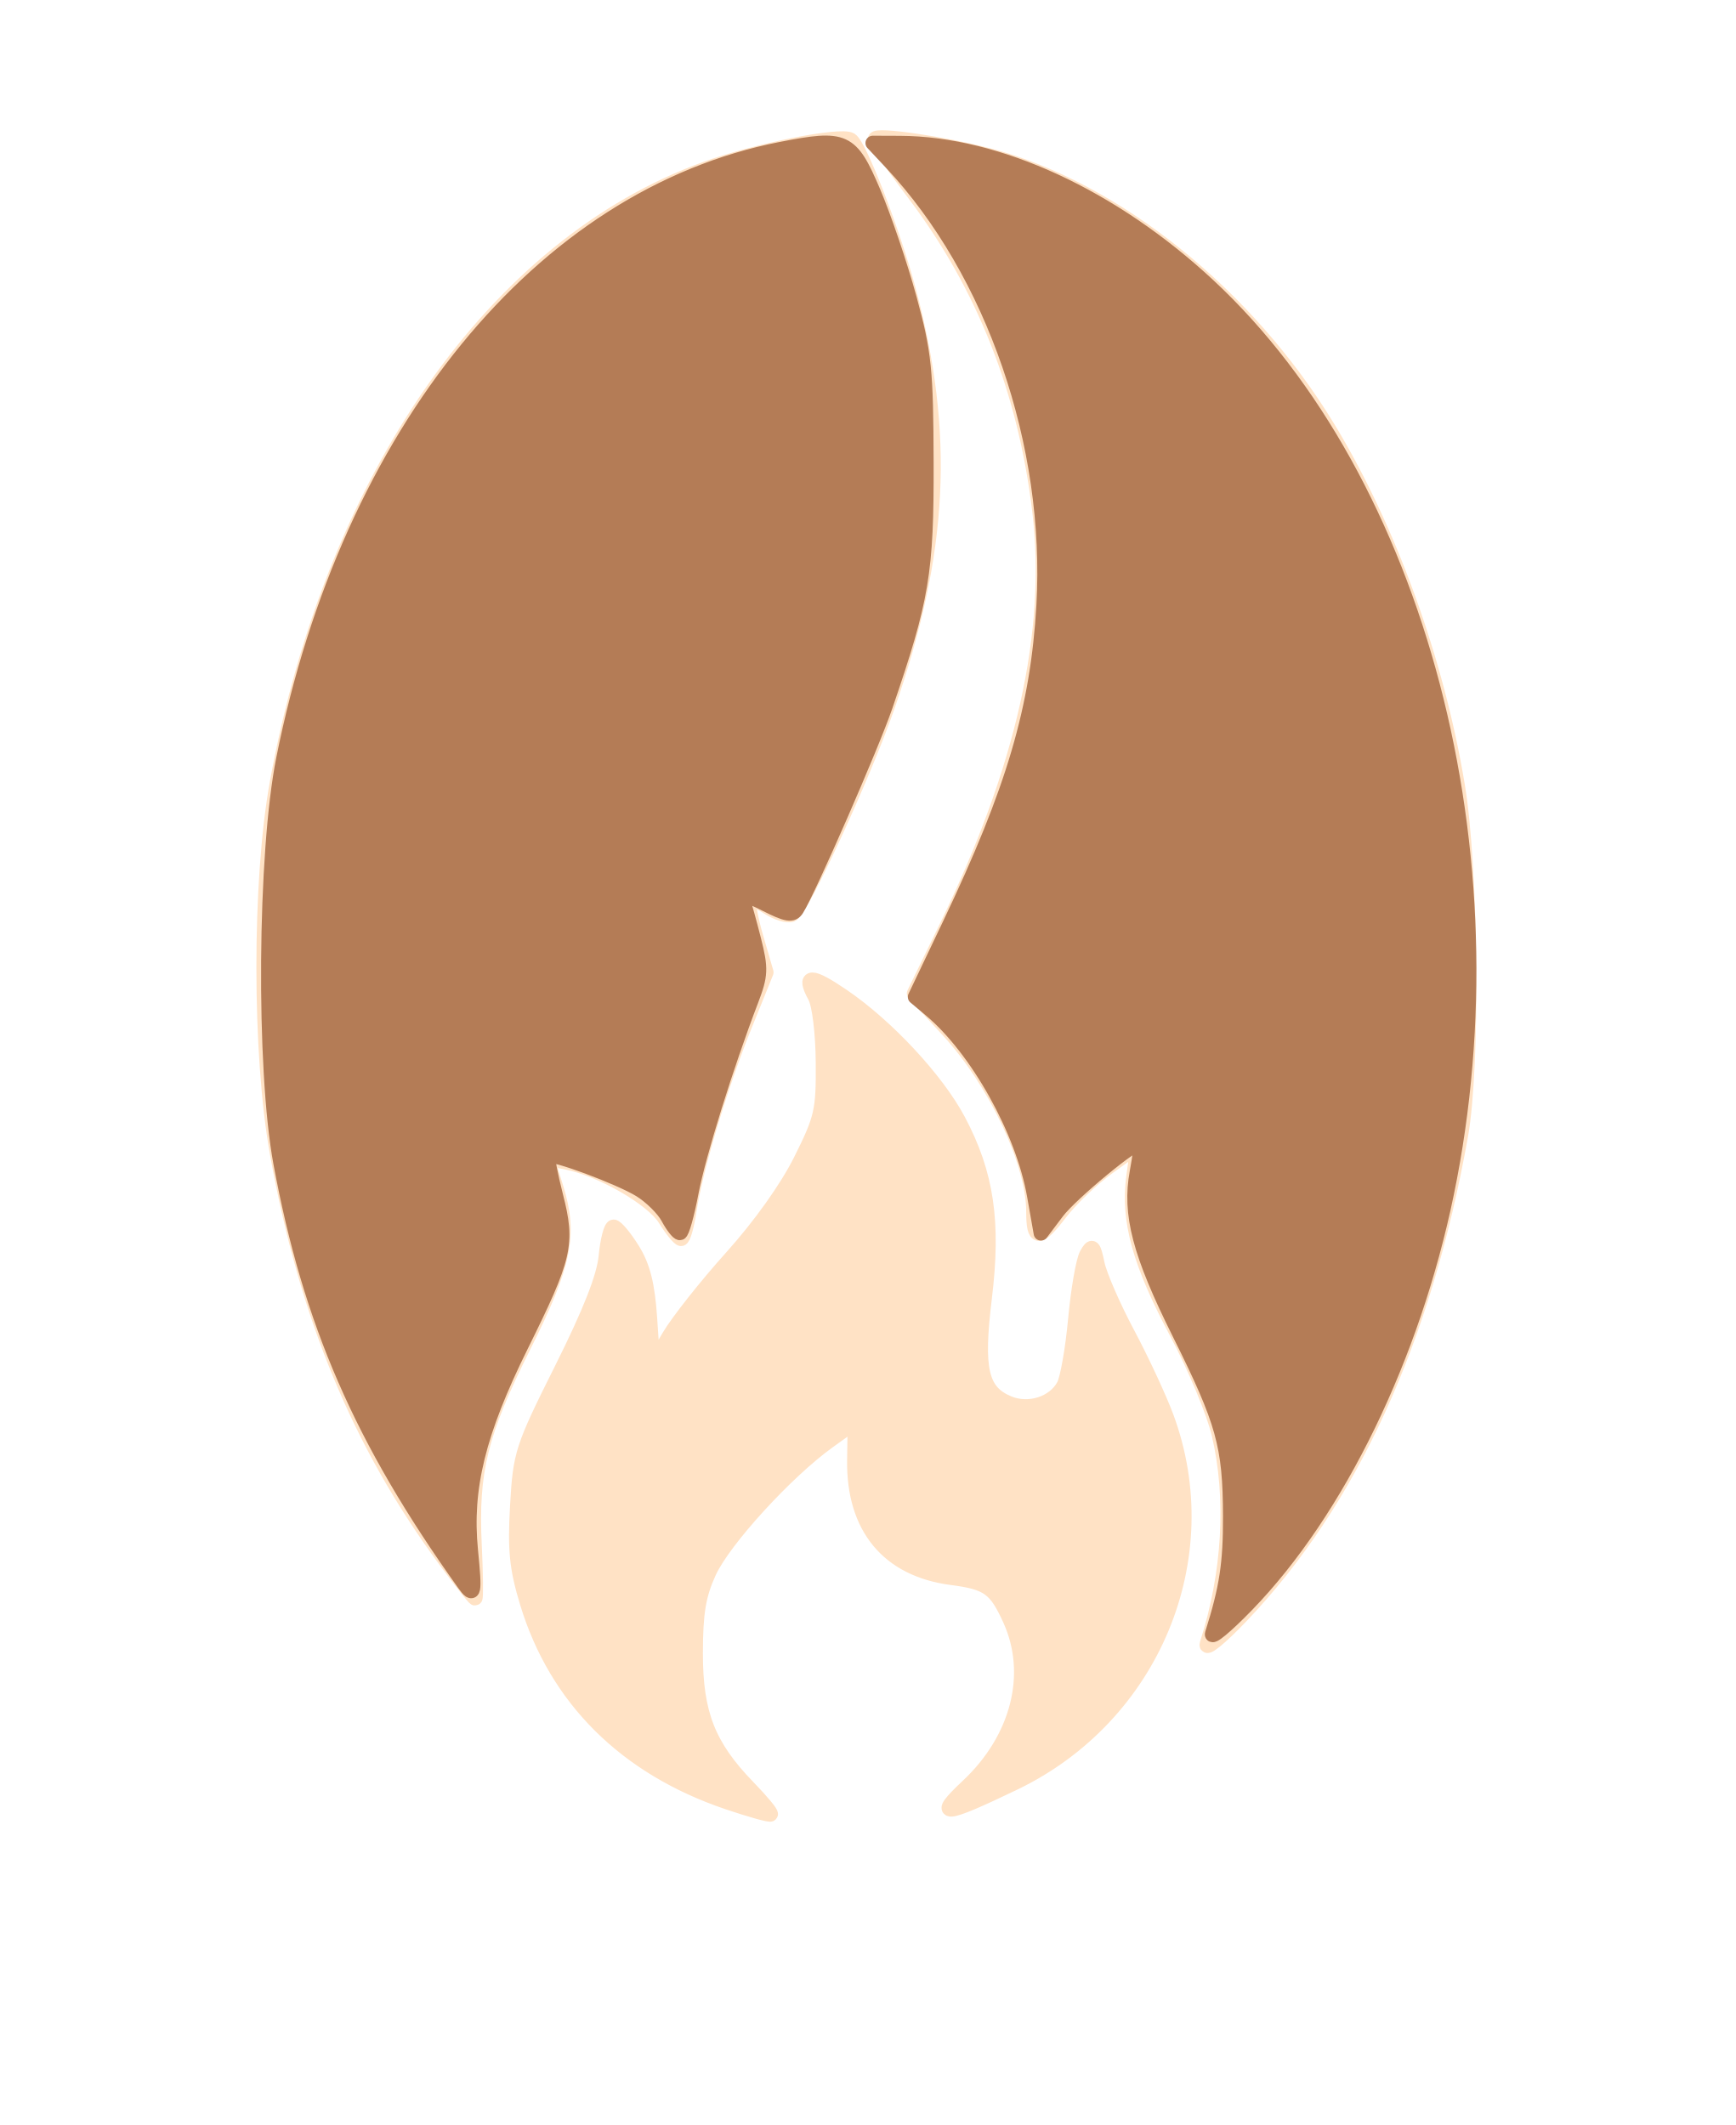
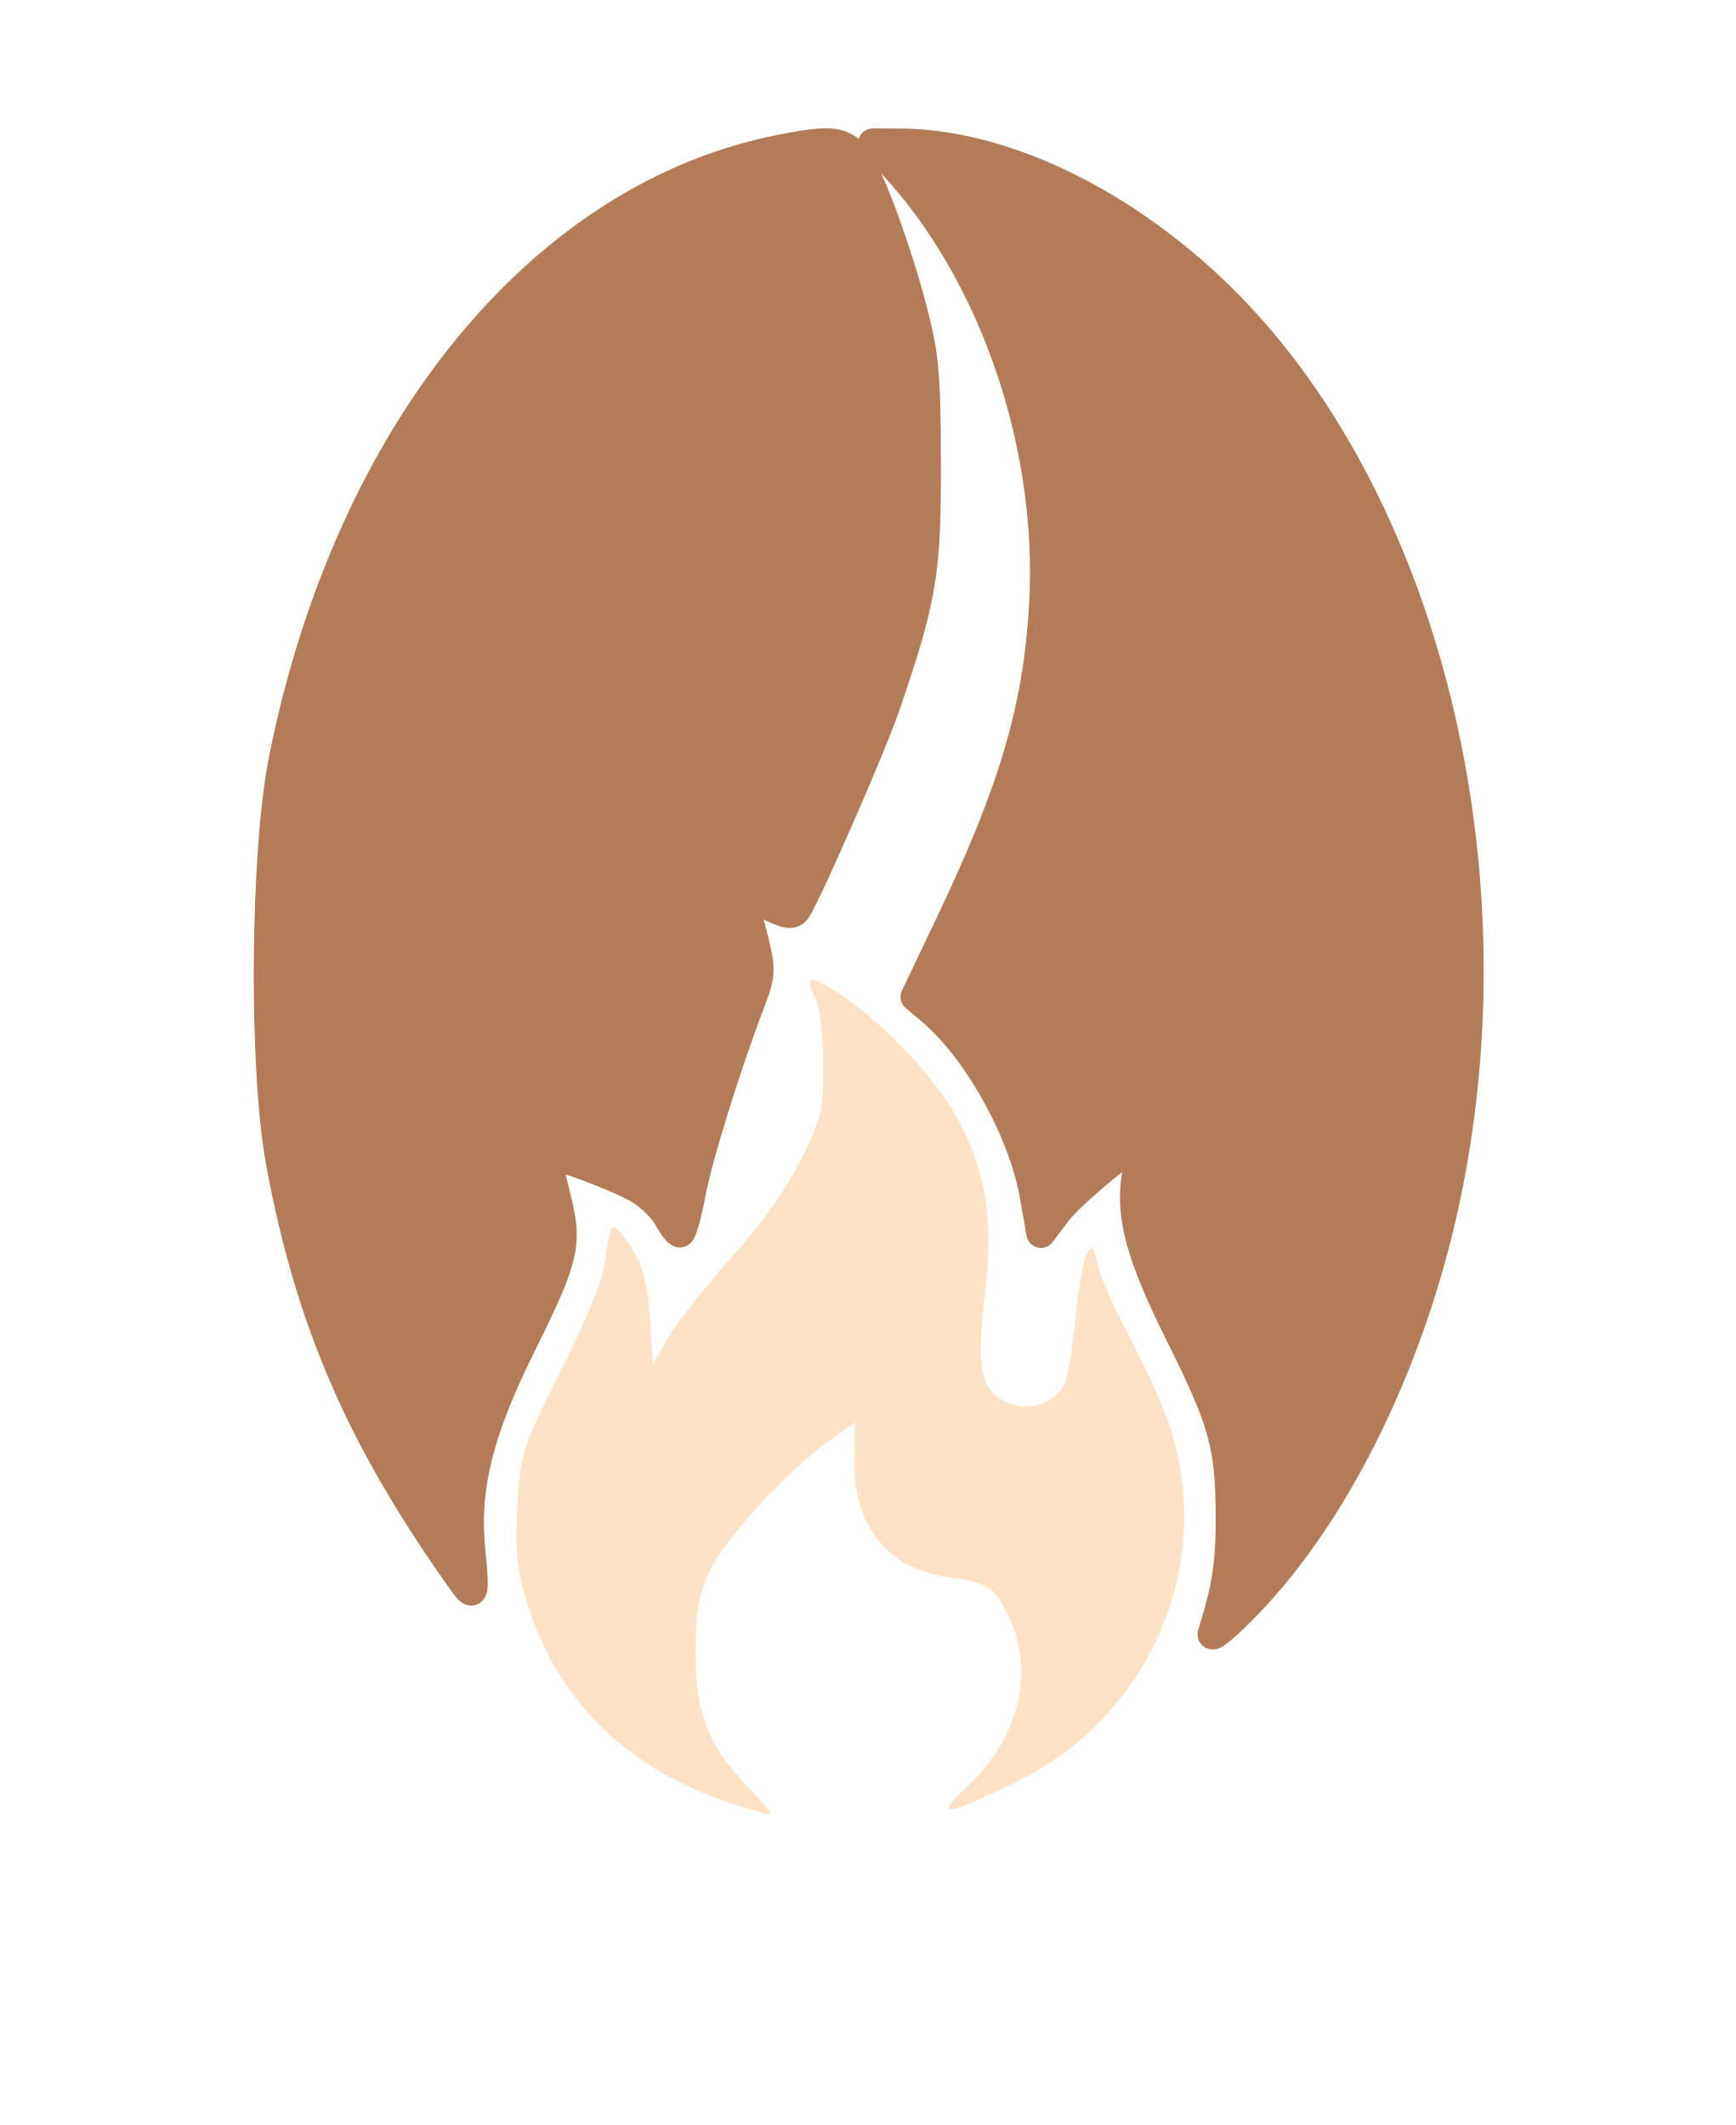
<svg xmlns="http://www.w3.org/2000/svg" version="1.1" id="svg1" width="285" height="349" viewBox="0 0 285 349">
  <defs id="defs1" />
  <g id="g1">
    <g id="g2" transform="translate(2.708927,-18.511)">
-       <path fill="#ffe2c5" stroke="#ffe2c5" stroke-width="2.4" stroke-linejoin="round" paint-order="stroke fill" d="m 116.765,314.498 c -16.753,-5.679 -28.124,-16.992 -32.908,-32.743 -1.727,-5.687 -2.027,-8.645 -1.612,-15.921 0.491,-8.607 0.759,-9.437 7.292,-22.519 4.684,-9.38 6.927,-15.089 7.25,-18.45 C 97.044,222.19 97.611,220 98.046,220 c 0.435,0 1.84,1.688 3.123,3.75 1.707,2.745 2.466,5.76 2.832,11.25 l 0.5,7.5 2.646,-4.5 c 1.455,-2.475 6.083,-8.325 10.285,-13 4.693,-5.222 9.071,-11.372 11.354,-15.949 3.443,-6.902 3.711,-8.076 3.655,-16 -0.035,-4.909 -0.601,-9.546 -1.331,-10.887 -1.973,-3.627 -0.674,-3.647 4.571,-0.07 7.277,4.962 15.444,13.751 18.988,20.433 4.659,8.787 5.82,16.673 4.294,29.174 -1.432,11.731 -0.599,15.378 3.94,17.258 3.343,1.385 7.483,0.058 9.07,-2.906 0.601,-1.123 1.459,-6.011 1.907,-10.862 0.448,-4.851 1.281,-9.654 1.851,-10.673 0.913,-1.631 1.123,-1.442 1.748,1.564 0.391,1.88 2.626,7.018 4.968,11.418 2.341,4.4 5.209,10.565 6.373,13.699 8.588,23.133 -2.23,49.183 -24.973,60.135 -11.684,5.627 -13.203,5.731 -7.65,0.528 8.303,-7.78 11.004,-18.429 6.941,-27.362 -2.362,-5.192 -3.618,-6.091 -9.603,-6.872 -10.406,-1.359 -16.105,-8.268 -15.942,-19.326 l 0.091,-6.198 -4.34,3.117 c -6.926,4.974 -17.198,16.216 -19.607,21.458 -1.732,3.769 -2.218,6.678 -2.226,13.322 -0.011,9.943 2.077,15.273 8.633,22.028 2.211,2.278 3.871,4.28 3.688,4.448 -0.182,0.168 -3.362,-0.722 -7.066,-1.977 z M 195.491,288.5 c 3.726,-11.569 4.43,-23.97 1.955,-34.468 -0.838,-3.557 -3.926,-10.982 -6.862,-16.5 -6.182,-11.62 -8.106,-18.544 -7.151,-25.741 l 0.67,-5.053 -4.802,3.449 c -2.641,1.897 -6.217,5.303 -7.946,7.57 -3.466,4.543 -4.356,4.489 -4.356,-0.265 0,-8.078 -6.213,-21.277 -14.003,-29.746 l -5.595,-6.083 5.328,-10.956 C 165.344,144.768 170.365,122.305 167.991,102.428 165.636,82.699 158.859,65.523 147.475,50.429 143.914,45.707 141,41.622 141,41.35 c 0,-0.887 11.33,0.763 18.784,2.735 20.703,5.477 42.311,22.846 55.565,44.666 10.002,16.466 17.872,38.193 21.28,58.749 2.266,13.667 2.565,46.114 0.531,57.5 -6.021,33.698 -18.094,60.109 -36.114,79 -3.41,3.575 -5.91,5.6 -5.556,4.5 z M 70.394,274.75 C 56.245,255.531 47.658,234.745 42.819,208 39.857,191.625 39.848,163.187 42.802,147 51.953,96.841 78.572,58.741 113.213,46.221 c 8.205,-2.966 22.133,-5.743 23.759,-4.738 1.484,0.917 6.951,15.086 9.508,24.64 6.353,23.739 5.385,42.985 -3.438,68.377 -3.962,11.403 -14.182,33.616 -15.741,34.215 -0.724,0.278 -2.477,-0.255 -3.896,-1.185 -1.418,-0.929 -2.807,-1.462 -3.085,-1.184 -0.278,0.278 0.237,3.06 1.144,6.182 l 1.65,5.676 -3.495,8.648 c -4.011,9.923 -8.113,23.585 -9.141,30.442 -0.388,2.588 -0.992,4.689 -1.342,4.668 -0.35,-0.021 -1.536,-1.484 -2.636,-3.25 -2.096,-3.366 -10.492,-8.196 -16.186,-9.312 l -3.186,-0.624 1.503,4.862 c 2.376,7.688 1.383,12.495 -5.377,26.029 -7.079,14.173 -8.636,20.457 -8.058,32.534 0.231,4.839 0.281,8.799 0.111,8.799 -0.171,0 -2.381,-2.812 -4.911,-6.25 z" id="path3" />
-       <path fill="#b47c56" stroke="#b47c56" stroke-width="2.4" stroke-linejoin="round" paint-order="stroke fill" d="m 196.357,286.813 c 2.374,-7.519 2.981,-11.486 2.957,-19.313 -0.035,-11.589 -1.109,-15.444 -8.359,-30 -6.537,-13.127 -8.237,-19.599 -6.961,-26.5 0.458,-2.475 0.724,-4.61 0.592,-4.744 -0.635,-0.644 -11.401,8.221 -13.724,11.302 l -2.638,3.499 -1.089,-6.18 c -1.88,-10.672 -9.35,-24.048 -17.037,-30.507 l -2.535,-2.13 5.656,-11.87 C 163.74,148.289 167.703,134.843 168.674,117.925 170.189,91.54 160.408,63.133 143.653,45.25 l -3.045,-3.25 4.446,0.017 c 16.085,0.063 34.973,8.787 50.683,23.409 34.533,32.143 50.599,93.39 39.105,149.073 -5.525,26.765 -17.851,52.163 -32.8,67.585 -3.42,3.528 -5.978,5.655 -5.685,4.727 z M 73.495,278.609 C 56.681,255.096 48.235,235.719 43.373,209.5 40.496,193.986 40.748,158.571 43.846,143.112 54.597,89.461 86.236,50.688 125.533,43.005 136.069,40.945 137.007,41.378 140.688,50 c 1.761,4.125 4.43,12 5.932,17.5 2.46,9.011 2.735,11.681 2.779,27 0.051,18.038 -0.665,22.298 -6.727,40 -2.207,6.446 -12.591,30.233 -14.554,33.34 -0.684,1.083 -1.666,0.921 -5.125,-0.843 -2.875,-1.467 -4.114,-1.742 -3.778,-0.84 0.275,0.739 1.109,3.744 1.854,6.679 1.211,4.774 1.165,5.828 -0.435,10 -4.045,10.551 -8.661,25.357 -9.837,31.556 -0.689,3.634 -1.525,6.607 -1.856,6.607 -0.332,0 -1.213,-1.14 -1.959,-2.534 -0.746,-1.394 -2.801,-3.427 -4.568,-4.519 -3.37,-2.083 -14.488,-6.206 -15.095,-5.598 -0.194,0.194 0.361,3.141 1.234,6.548 2.031,7.929 1.561,9.967 -5.68,24.604 -7.047,14.244 -9.299,23.392 -8.288,33.654 0.702,7.121 0.571,7.776 -1.089,5.455 z" id="path2" />
+       <path fill="#ffe2c5" d="m 116.765,314.498 c -16.753,-5.679 -28.124,-16.992 -32.908,-32.743 -1.727,-5.687 -2.027,-8.645 -1.612,-15.921 0.491,-8.607 0.759,-9.437 7.292,-22.519 4.684,-9.38 6.927,-15.089 7.25,-18.45 C 97.044,222.19 97.611,220 98.046,220 c 0.435,0 1.84,1.688 3.123,3.75 1.707,2.745 2.466,5.76 2.832,11.25 l 0.5,7.5 2.646,-4.5 c 1.455,-2.475 6.083,-8.325 10.285,-13 4.693,-5.222 9.071,-11.372 11.354,-15.949 3.443,-6.902 3.711,-8.076 3.655,-16 -0.035,-4.909 -0.601,-9.546 -1.331,-10.887 -1.973,-3.627 -0.674,-3.647 4.571,-0.07 7.277,4.962 15.444,13.751 18.988,20.433 4.659,8.787 5.82,16.673 4.294,29.174 -1.432,11.731 -0.599,15.378 3.94,17.258 3.343,1.385 7.483,0.058 9.07,-2.906 0.601,-1.123 1.459,-6.011 1.907,-10.862 0.448,-4.851 1.281,-9.654 1.851,-10.673 0.913,-1.631 1.123,-1.442 1.748,1.564 0.391,1.88 2.626,7.018 4.968,11.418 2.341,4.4 5.209,10.565 6.373,13.699 8.588,23.133 -2.23,49.183 -24.973,60.135 -11.684,5.627 -13.203,5.731 -7.65,0.528 8.303,-7.78 11.004,-18.429 6.941,-27.362 -2.362,-5.192 -3.618,-6.091 -9.603,-6.872 -10.406,-1.359 -16.105,-8.268 -15.942,-19.326 l 0.091,-6.198 -4.34,3.117 c -6.926,4.974 -17.198,16.216 -19.607,21.458 -1.732,3.769 -2.218,6.678 -2.226,13.322 -0.011,9.943 2.077,15.273 8.633,22.028 2.211,2.278 3.871,4.28 3.688,4.448 -0.182,0.168 -3.362,-0.722 -7.066,-1.977 z M 195.491,288.5 c 3.726,-11.569 4.43,-23.97 1.955,-34.468 -0.838,-3.557 -3.926,-10.982 -6.862,-16.5 -6.182,-11.62 -8.106,-18.544 -7.151,-25.741 l 0.67,-5.053 -4.802,3.449 c -2.641,1.897 -6.217,5.303 -7.946,7.57 -3.466,4.543 -4.356,4.489 -4.356,-0.265 0,-8.078 -6.213,-21.277 -14.003,-29.746 l -5.595,-6.083 5.328,-10.956 C 165.344,144.768 170.365,122.305 167.991,102.428 165.636,82.699 158.859,65.523 147.475,50.429 143.914,45.707 141,41.622 141,41.35 c 0,-0.887 11.33,0.763 18.784,2.735 20.703,5.477 42.311,22.846 55.565,44.666 10.002,16.466 17.872,38.193 21.28,58.749 2.266,13.667 2.565,46.114 0.531,57.5 -6.021,33.698 -18.094,60.109 -36.114,79 -3.41,3.575 -5.91,5.6 -5.556,4.5 z M 70.394,274.75 C 56.245,255.531 47.658,234.745 42.819,208 39.857,191.625 39.848,163.187 42.802,147 51.953,96.841 78.572,58.741 113.213,46.221 c 8.205,-2.966 22.133,-5.743 23.759,-4.738 1.484,0.917 6.951,15.086 9.508,24.64 6.353,23.739 5.385,42.985 -3.438,68.377 -3.962,11.403 -14.182,33.616 -15.741,34.215 -0.724,0.278 -2.477,-0.255 -3.896,-1.185 -1.418,-0.929 -2.807,-1.462 -3.085,-1.184 -0.278,0.278 0.237,3.06 1.144,6.182 l 1.65,5.676 -3.495,8.648 c -4.011,9.923 -8.113,23.585 -9.141,30.442 -0.388,2.588 -0.992,4.689 -1.342,4.668 -0.35,-0.021 -1.536,-1.484 -2.636,-3.25 -2.096,-3.366 -10.492,-8.196 -16.186,-9.312 l -3.186,-0.624 1.503,4.862 c 2.376,7.688 1.383,12.495 -5.377,26.029 -7.079,14.173 -8.636,20.457 -8.058,32.534 0.231,4.839 0.281,8.799 0.111,8.799 -0.171,0 -2.381,-2.812 -4.911,-6.25 z" id="path3" />
+       <path fill="#b47c56" stroke="#b47c56" stroke-width="4.8" stroke-linejoin="round" paint-order="stroke fill" d="m 196.357,286.813 c 2.374,-7.519 2.981,-11.486 2.957,-19.313 -0.035,-11.589 -1.109,-15.444 -8.359,-30 -6.537,-13.127 -8.237,-19.599 -6.961,-26.5 0.458,-2.475 0.724,-4.61 0.592,-4.744 -0.635,-0.644 -11.401,8.221 -13.724,11.302 l -2.638,3.499 -1.089,-6.18 c -1.88,-10.672 -9.35,-24.048 -17.037,-30.507 l -2.535,-2.13 5.656,-11.87 C 163.74,148.289 167.703,134.843 168.674,117.925 170.189,91.54 160.408,63.133 143.653,45.25 l -3.045,-3.25 4.446,0.017 c 16.085,0.063 34.973,8.787 50.683,23.409 34.533,32.143 50.599,93.39 39.105,149.073 -5.525,26.765 -17.851,52.163 -32.8,67.585 -3.42,3.528 -5.978,5.655 -5.685,4.727 z M 73.495,278.609 C 56.681,255.096 48.235,235.719 43.373,209.5 40.496,193.986 40.748,158.571 43.846,143.112 54.597,89.461 86.236,50.688 125.533,43.005 136.069,40.945 137.007,41.378 140.688,50 c 1.761,4.125 4.43,12 5.932,17.5 2.46,9.011 2.735,11.681 2.779,27 0.051,18.038 -0.665,22.298 -6.727,40 -2.207,6.446 -12.591,30.233 -14.554,33.34 -0.684,1.083 -1.666,0.921 -5.125,-0.843 -2.875,-1.467 -4.114,-1.742 -3.778,-0.84 0.275,0.739 1.109,3.744 1.854,6.679 1.211,4.774 1.165,5.828 -0.435,10 -4.045,10.551 -8.661,25.357 -9.837,31.556 -0.689,3.634 -1.525,6.607 -1.856,6.607 -0.332,0 -1.213,-1.14 -1.959,-2.534 -0.746,-1.394 -2.801,-3.427 -4.568,-4.519 -3.37,-2.083 -14.488,-6.206 -15.095,-5.598 -0.194,0.194 0.361,3.141 1.234,6.548 2.031,7.929 1.561,9.967 -5.68,24.604 -7.047,14.244 -9.299,23.392 -8.288,33.654 0.702,7.121 0.571,7.776 -1.089,5.455 z" id="path2" />
    </g>
  </g>
</svg>
